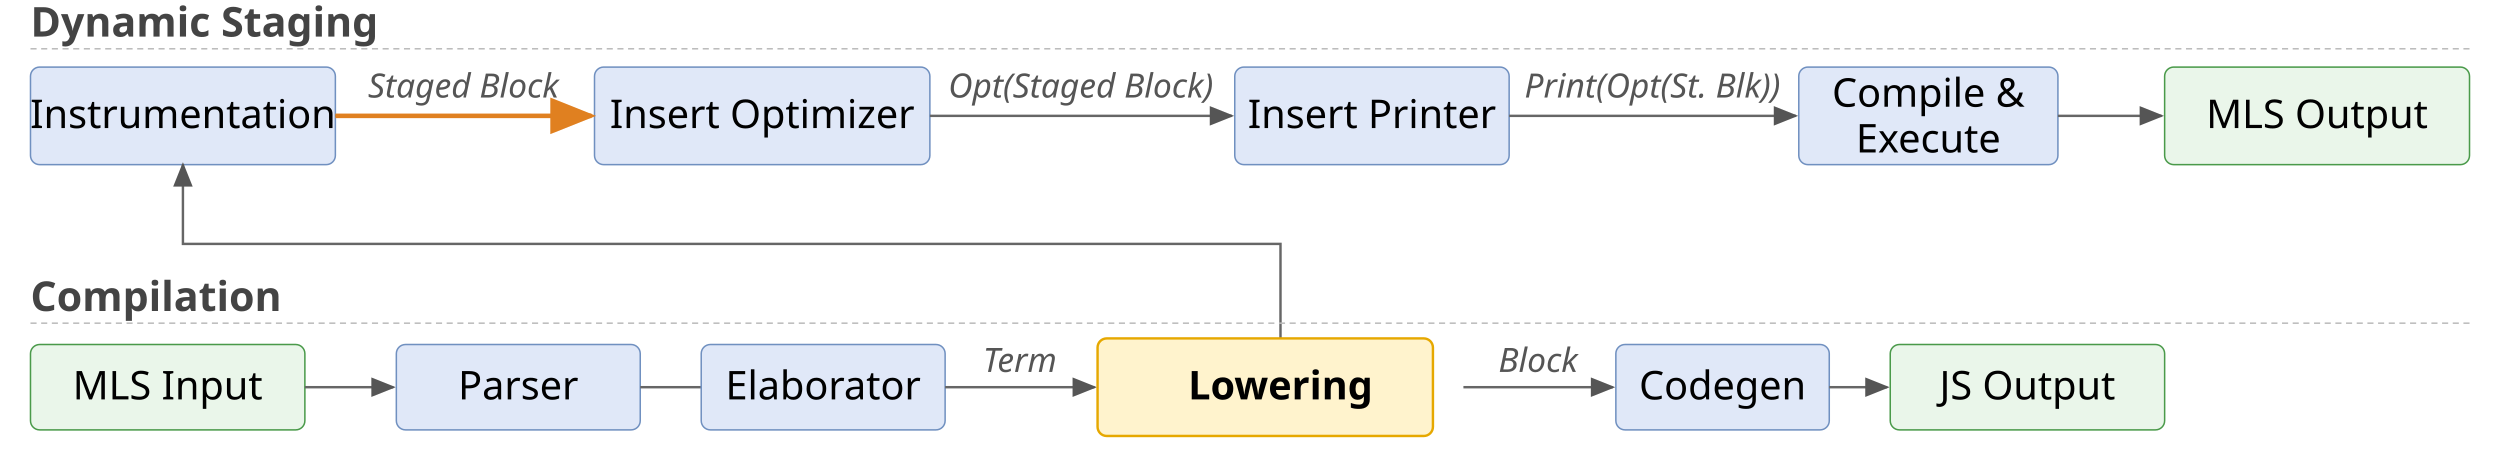
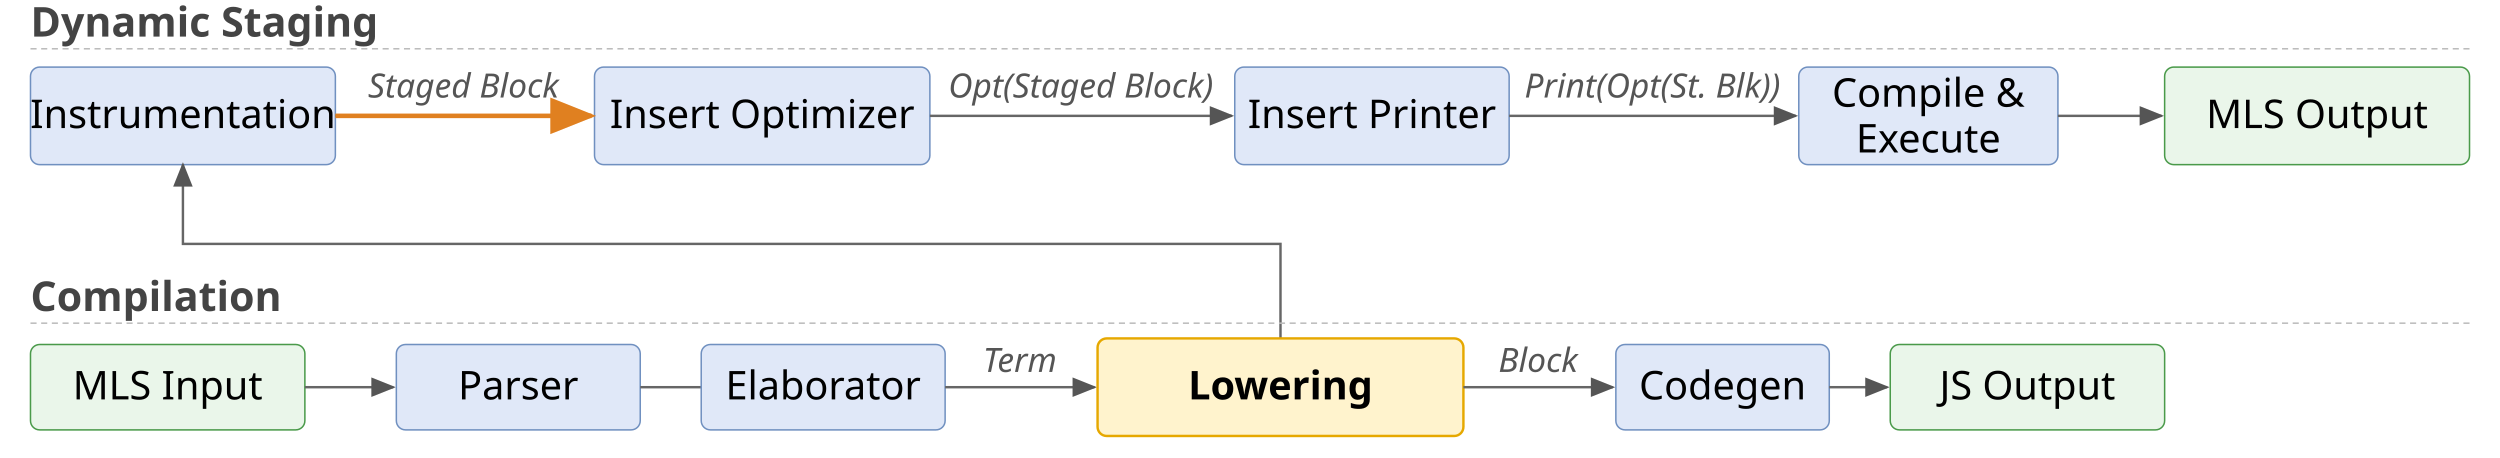
<svg xmlns="http://www.w3.org/2000/svg" viewBox="0 0 1640 300" font-family="sans-serif" xml:space="preserve">
  <defs>
    <marker id="a" markerWidth="10" markerHeight="8" refX="9" refY="4" orient="auto">
      <path d="M0,0 L0,8 L10,4 z" fill="#555" />
    </marker>
    <marker id="ah" markerWidth="10" markerHeight="8" refX="9" refY="4" orient="auto">
      <path d="M0,0 L0,8 L10,4 z" fill="#e08020" />
    </marker>
    <style>
      .mono { font-family: Menlo, Consolas, monospace; font-size: 30px; }
      .ttl  { font-weight: bold; font-size: 32px; }
      .lbl  { font-size: 22px; font-style: italic; fill: #555; }
      .row  { font-weight: bold; font-size: 27px; fill: #444; }
      .hl   { stroke: #e08020; stroke-width: 3; fill: none; }
      text  { font-size: 26px; }
    </style>
  </defs>
  <text x="20" y="24" class="row">Dynamic Staging</text>
  <line x1="20" y1="32" x2="1620" y2="32" stroke="#bbb" stroke-dasharray="4,3" />
  <rect x="20" y="44" width="200" height="64" rx="6" fill="#e0e8f8" stroke="#7090c0" />
  <text x="120" y="84" text-anchor="middle">Instrumentation</text>
  <rect x="390" y="44" width="220" height="64" rx="6" fill="#e0e8f8" stroke="#7090c0" />
  <text x="500" y="84" text-anchor="middle">Insert Optimizer</text>
  <rect x="810" y="44" width="180" height="64" rx="6" fill="#e0e8f8" stroke="#7090c0" />
  <text x="900" y="84" text-anchor="middle">Insert Printer</text>
  <rect x="1180" y="44" width="170" height="64" rx="6" fill="#e0e8f8" stroke="#7090c0" />
  <text x="1265" y="70" text-anchor="middle">Compile &amp;</text>
  <text x="1265" y="100" text-anchor="middle">Execute</text>
  <rect x="1420" y="44" width="200" height="64" rx="6" fill="#eaf6ea" stroke="#4a9a4a" />
  <text x="1520" y="84" text-anchor="middle" font-size="22">MLS Output</text>
  <line x1="220" y1="76" x2="388" y2="76" stroke="#666" stroke-width="1.6" marker-end="url(#a)" />
  <text x="304" y="64" text-anchor="middle" class="lbl">Staged Block</text>
  <line x1="610" y1="76" x2="808" y2="76" stroke="#666" stroke-width="1.6" marker-end="url(#a)" />
  <text x="709" y="64" text-anchor="middle" class="lbl">Opt(Staged Block)</text>
  <line x1="990" y1="76" x2="1178" y2="76" stroke="#666" stroke-width="1.6" marker-end="url(#a)" />
  <text x="1084" y="64" text-anchor="middle" class="lbl">Print(Opt(St. Blk))</text>
  <line x1="1350" y1="76" x2="1418" y2="76" stroke="#666" stroke-width="1.6" marker-end="url(#a)" />
  <path d="M 840 222 L 840 160 L 120 160 L 120 108" fill="none" stroke="#666" stroke-width="1.6" marker-end="url(#a)" />
  <text x="20" y="204" class="row">Compilation</text>
  <line x1="20" y1="212" x2="1620" y2="212" stroke="#bbb" stroke-dasharray="4,3" />
  <rect x="20" y="226" width="180" height="56" rx="6" fill="#eaf6ea" stroke="#4a9a4a" />
  <text x="110" y="262" text-anchor="middle">MLS Input</text>
  <line x1="200" y1="254" x2="258" y2="254" stroke="#666" stroke-width="1.6" marker-end="url(#a)" />
  <rect x="260" y="226" width="160" height="56" rx="6" fill="#e0e8f8" stroke="#7090c0" />
  <text x="340" y="262" text-anchor="middle">Parser</text>
  <line x1="420" y1="254" x2="478" y2="254" stroke="#666" stroke-width="1.6" marker-end="url(#a)" />
  <rect x="460" y="226" width="160" height="56" rx="6" fill="#e0e8f8" stroke="#7090c0" />
  <text x="540" y="262" text-anchor="middle">Elaborator</text>
  <line x1="620" y1="254" x2="718" y2="254" stroke="#666" stroke-width="1.6" marker-end="url(#a)" />
  <text x="669" y="244" text-anchor="middle" class="lbl">Term</text>
-   <rect x="720" y="222" width="220" height="64" rx="6" fill="#fff3cd" stroke="#e6a800" stroke-width="1.6" />
+   <rect x="720" y="222" width="240" height="64" rx="6" fill="#fff3cd" stroke="#e6a800" stroke-width="1.6" />
  <text x="840" y="262" text-anchor="middle" font-weight="bold">Lowering</text>
  <line x1="960" y1="254" x2="1058" y2="254" stroke="#666" stroke-width="1.6" marker-end="url(#a)" />
  <text x="1009" y="244" text-anchor="middle" class="lbl">Block</text>
  <rect x="1060" y="226" width="140" height="56" rx="6" fill="#e0e8f8" stroke="#7090c0" />
  <text x="1130" y="262" text-anchor="middle">Codegen</text>
  <line x1="1200" y1="254" x2="1238" y2="254" stroke="#666" stroke-width="1.6" marker-end="url(#a)" />
  <rect x="1240" y="226" width="180" height="56" rx="6" fill="#eaf6ea" stroke="#4a9a4a" />
  <text x="1330" y="262" text-anchor="middle">JS Output</text>
  <line x1="220" y1="76" x2="388" y2="76" class="hl" marker-end="url(#ah)" />
</svg>
